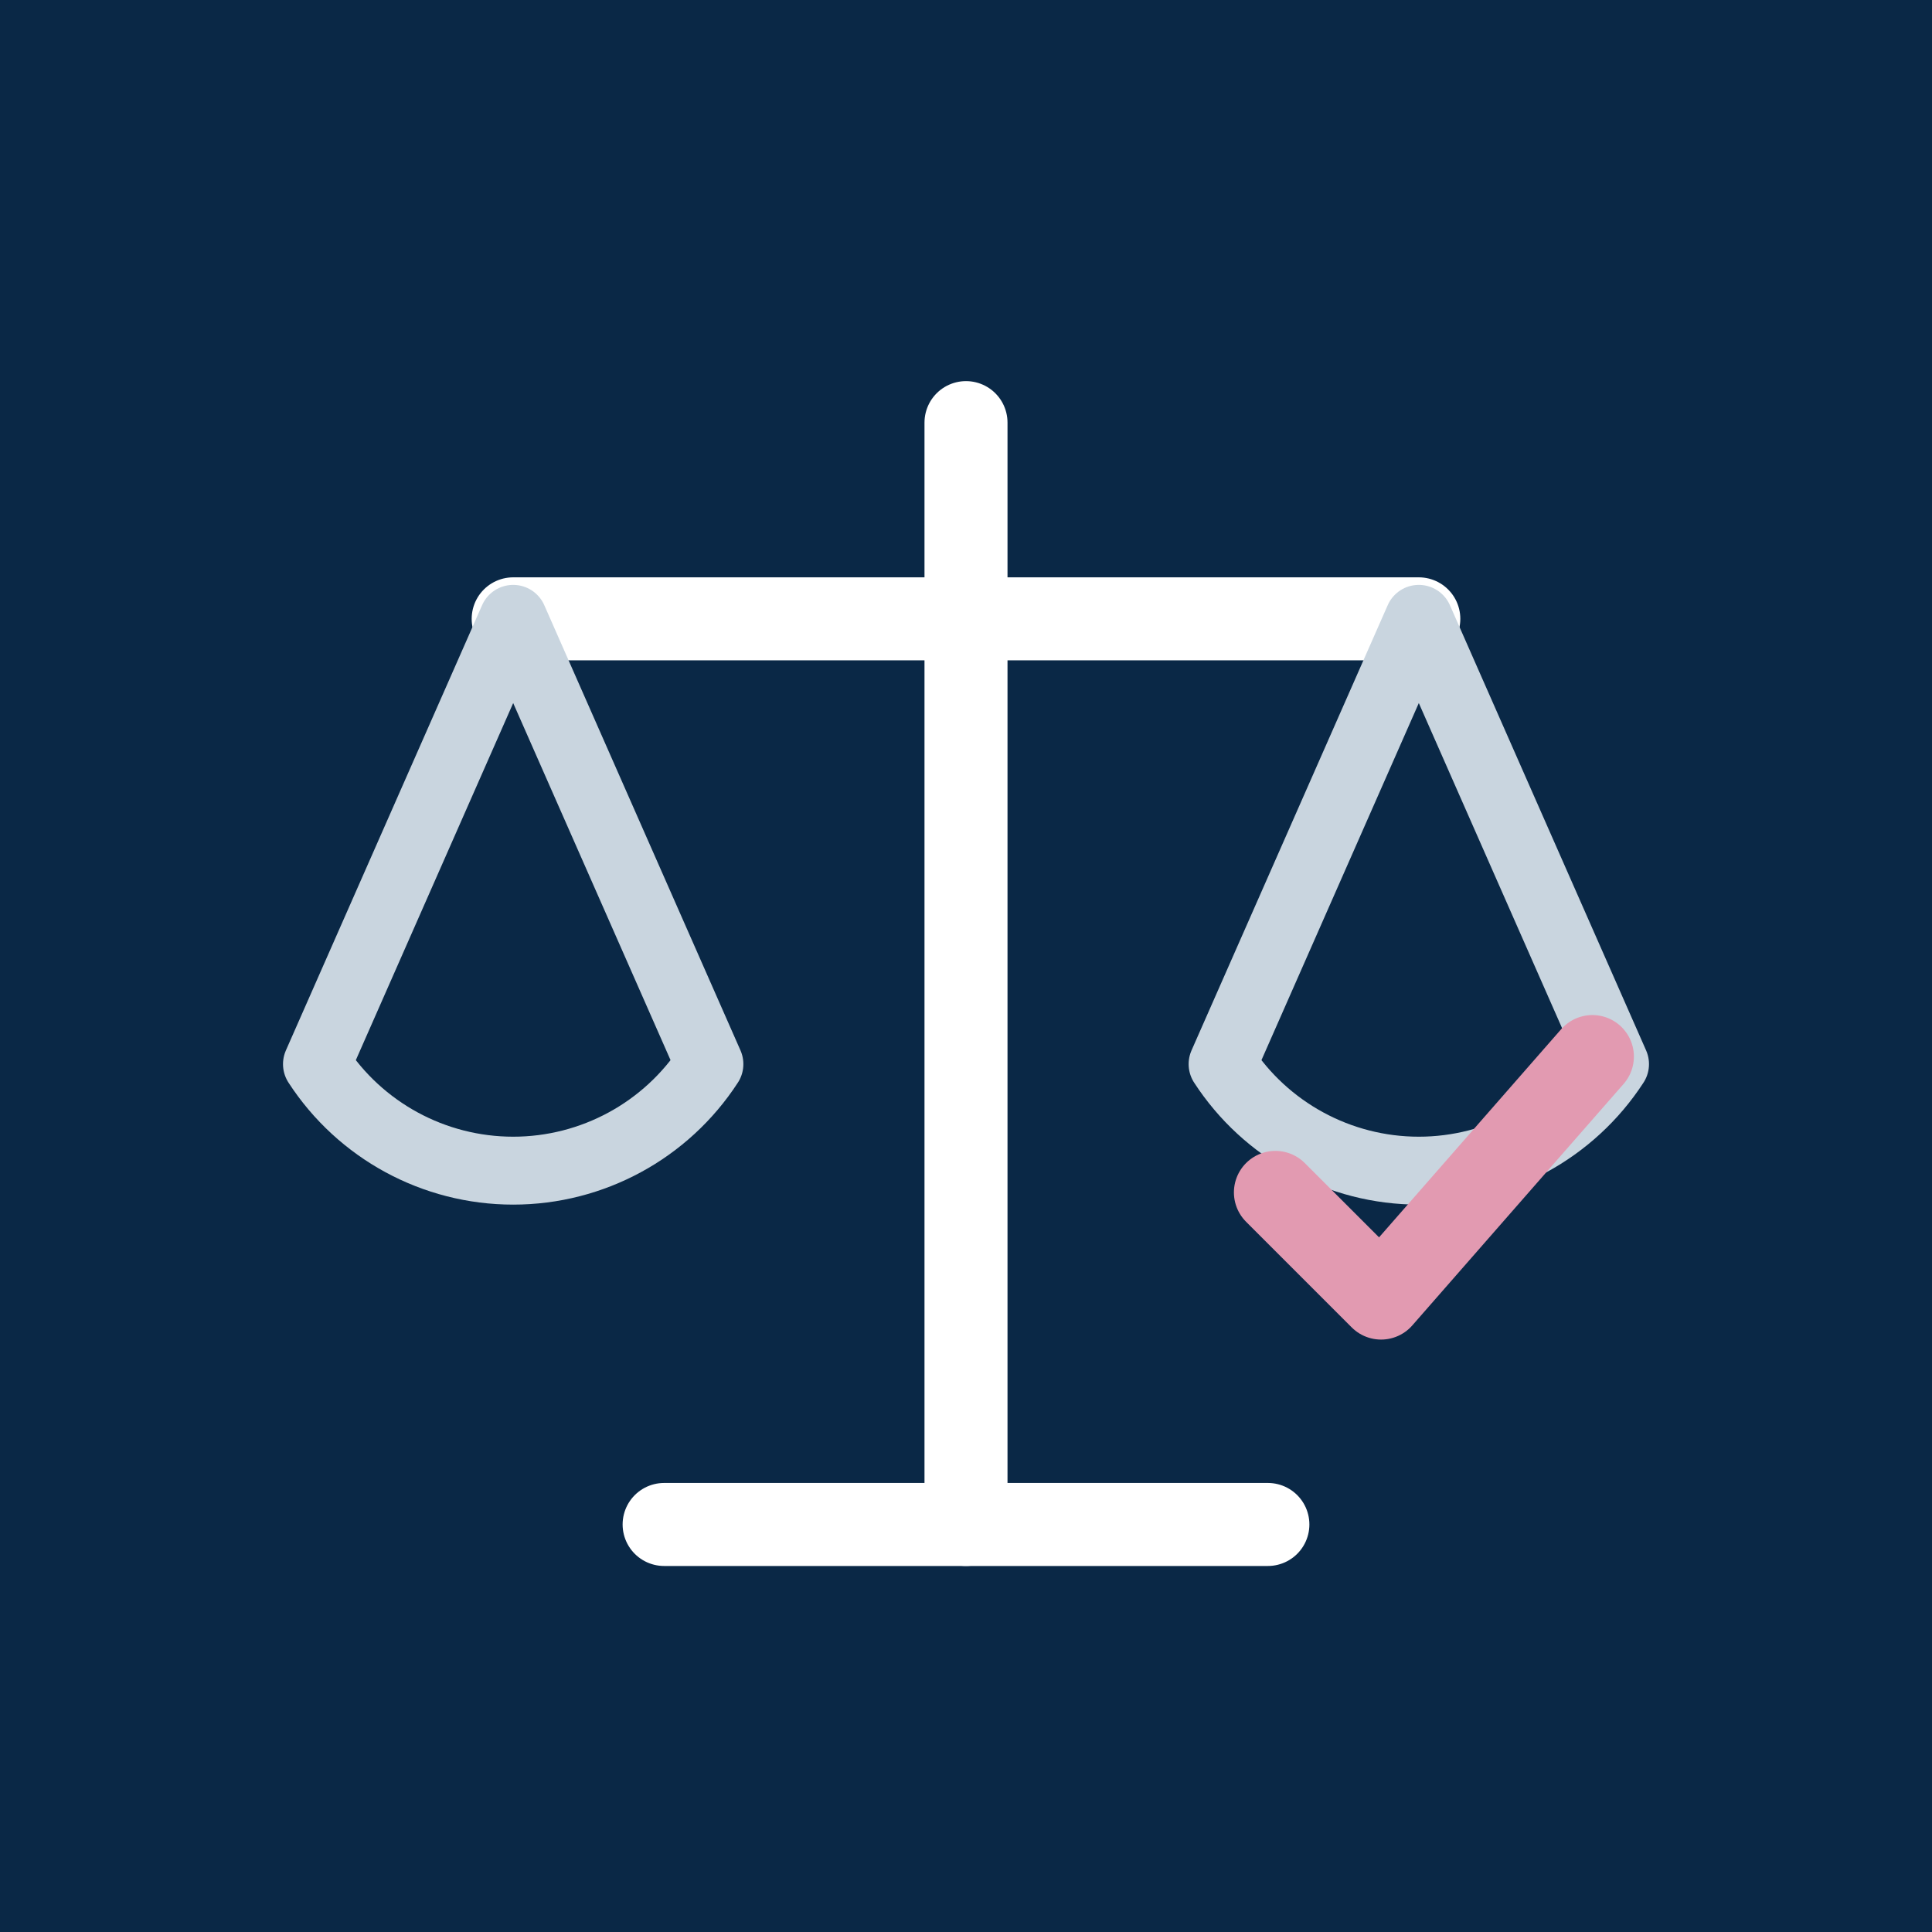
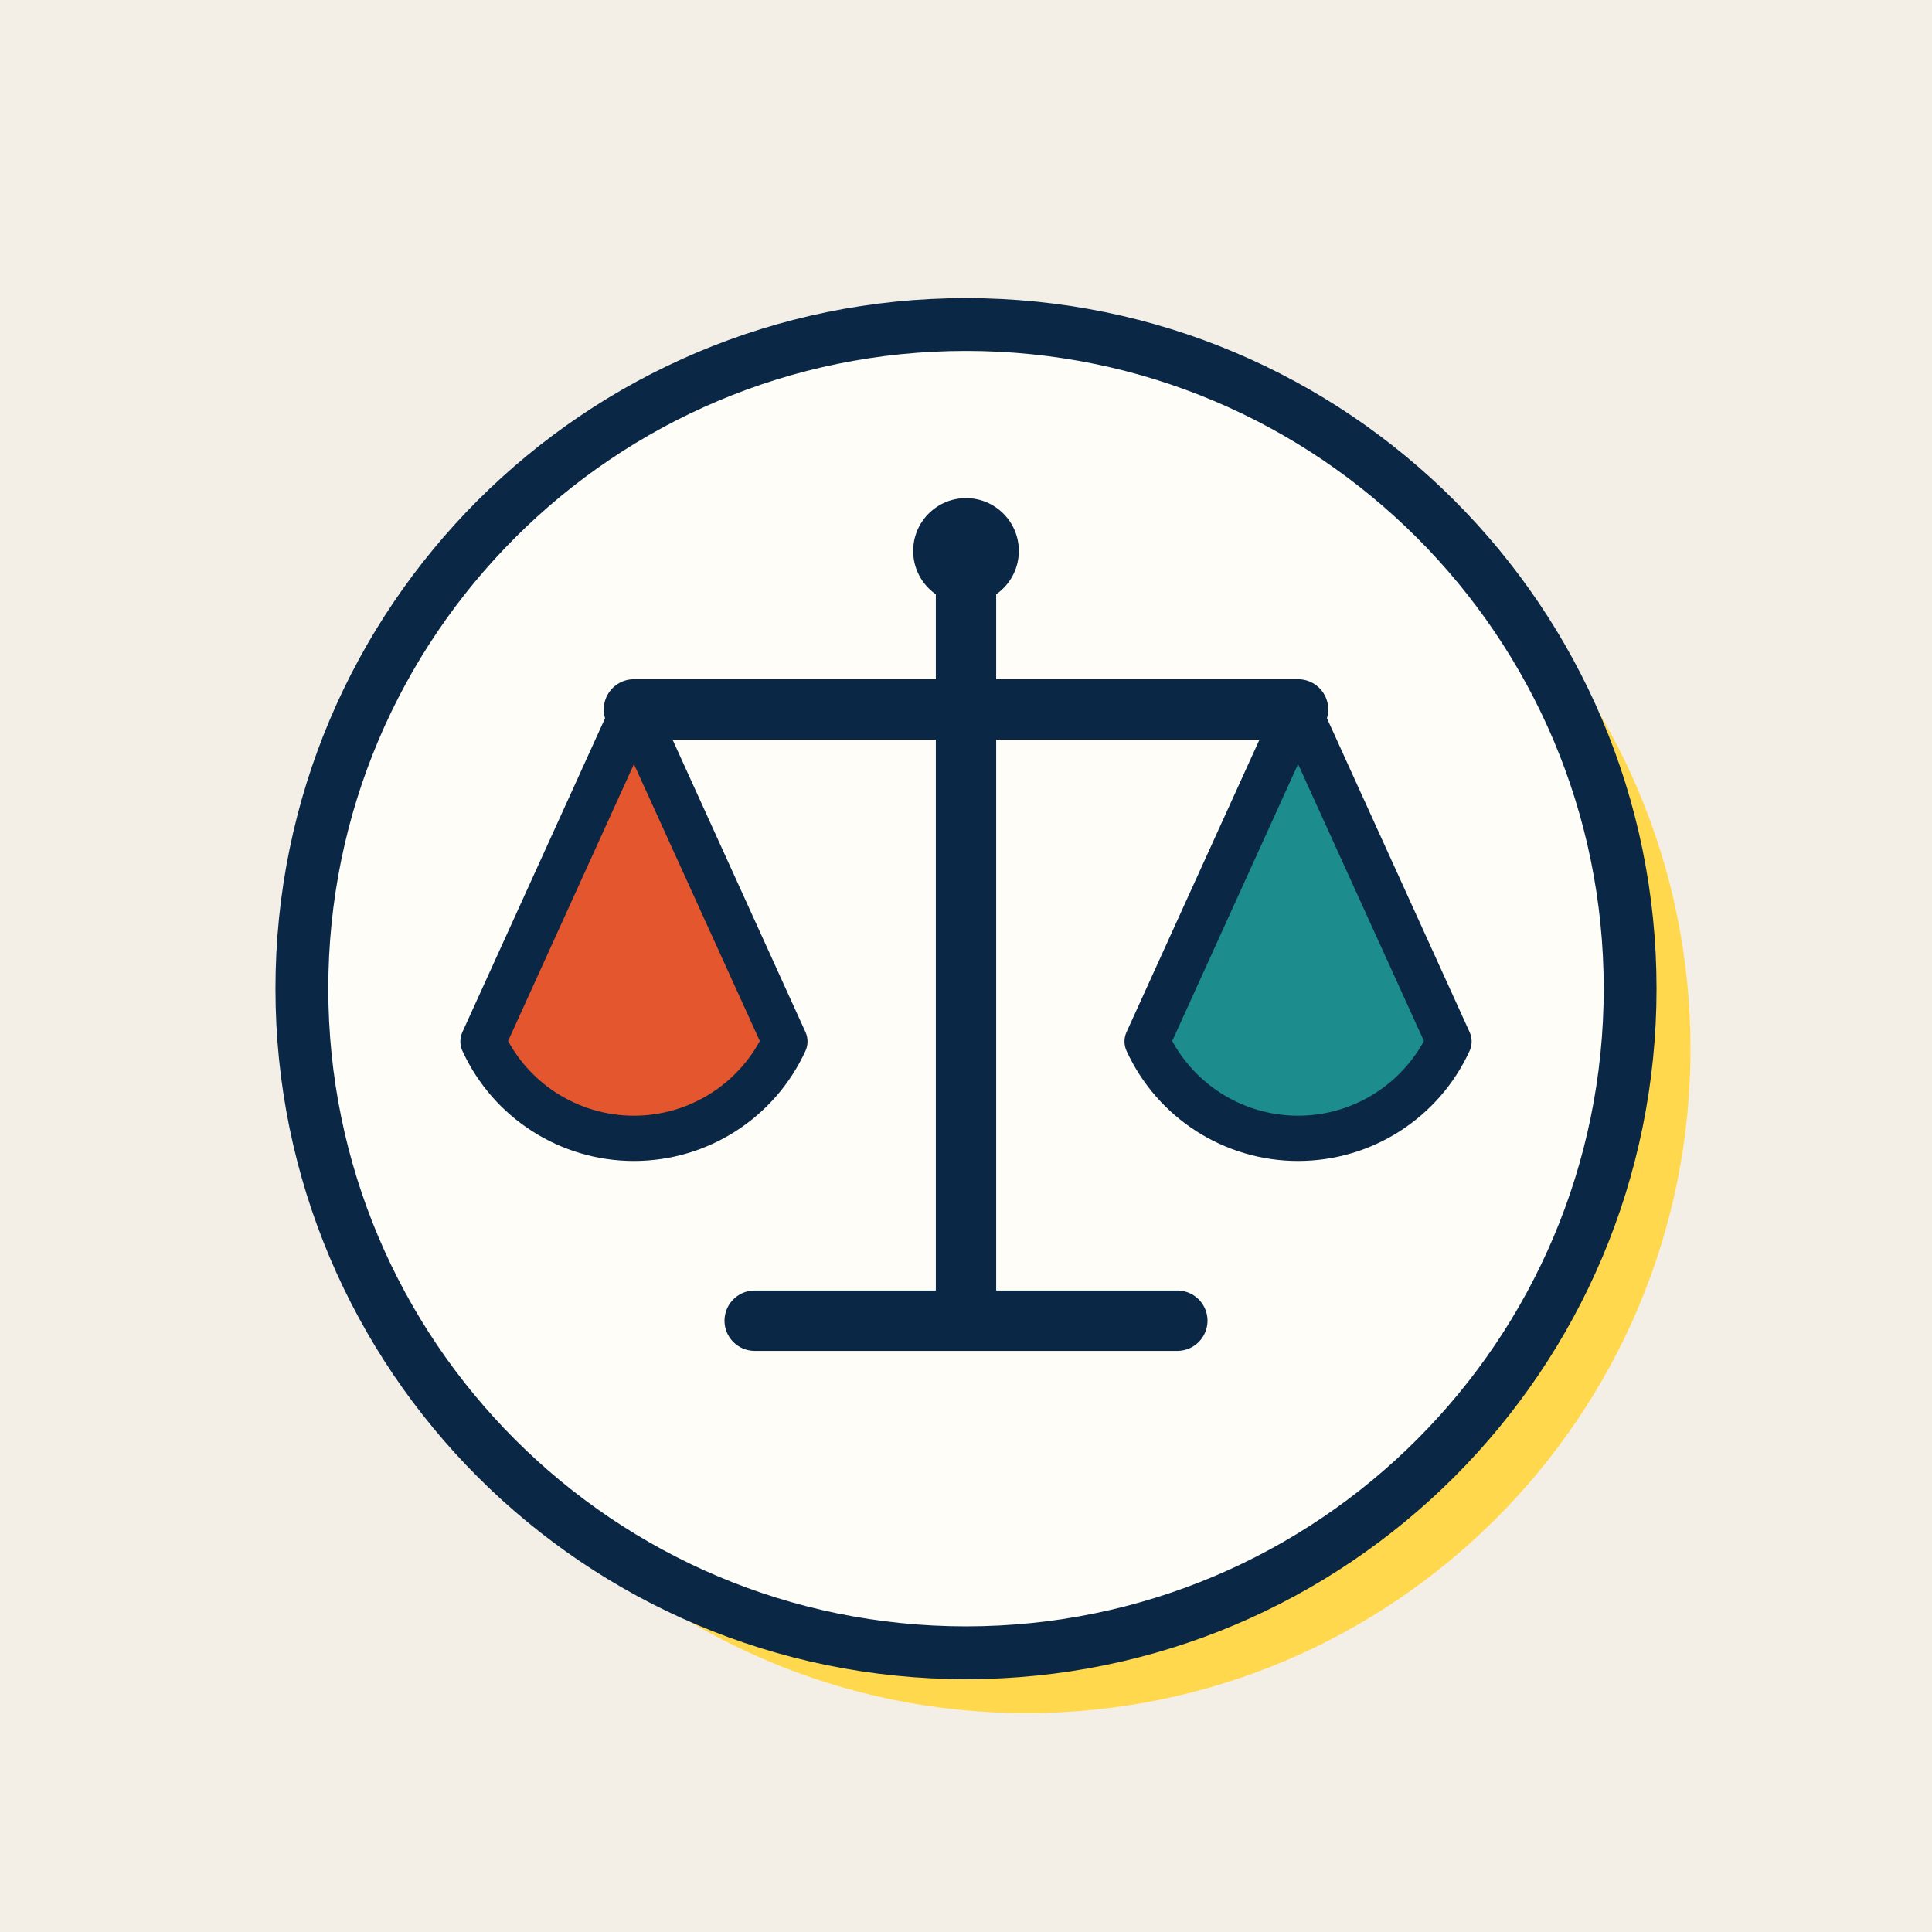
<svg xmlns="http://www.w3.org/2000/svg" viewBox="0 0 512 512">
-   <rect width="512" height="512" rx="0" fill="#0A2846" />
-   <g fill="none" stroke-linecap="round" stroke-linejoin="round">
-     <path d="M256 112v292M136 164h240" stroke="#FFFFFF" stroke-width="22" />
-     <path d="M176 404h160" stroke="#FFFFFF" stroke-width="22" />
-     <path d="M136 164l-52 118a62 62 0 0 0 104 0z" stroke="#C9D5DF" stroke-width="18" />
-     <path d="M376 164l-52 118a62 62 0 0 0 104 0z" stroke="#C9D5DF" stroke-width="18" />
-     <path d="M338 316l28 28 56-64" stroke="#E29AB1" stroke-width="22" />
+   <rect width="512" height="512" fill="#F4EFE6" />
+   <g stroke-linecap="round" stroke-linejoin="round">
+     <circle cx="256" cy="262" r="176" fill="#FFD84D" transform="translate(16 16)" />
+     <circle cx="256" cy="262" r="176" fill="#FFFDF8" stroke="#0A2846" stroke-width="14" />
+     <path d="M256 150v200M168 188h176M200 350h112" fill="none" stroke="#0A2846" stroke-width="16" />
+     <path d="M168 188l-40 88a44 44 0 0 0 80 0z" fill="#E4572E" stroke="#0A2846" stroke-width="12" />
+     <path d="M344 188l-40 88a44 44 0 0 0 80 0z" fill="#1C8C8C" stroke="#0A2846" stroke-width="12" />
+     <circle cx="256" cy="146" r="14" fill="#0A2846" />
  </g>
</svg>
